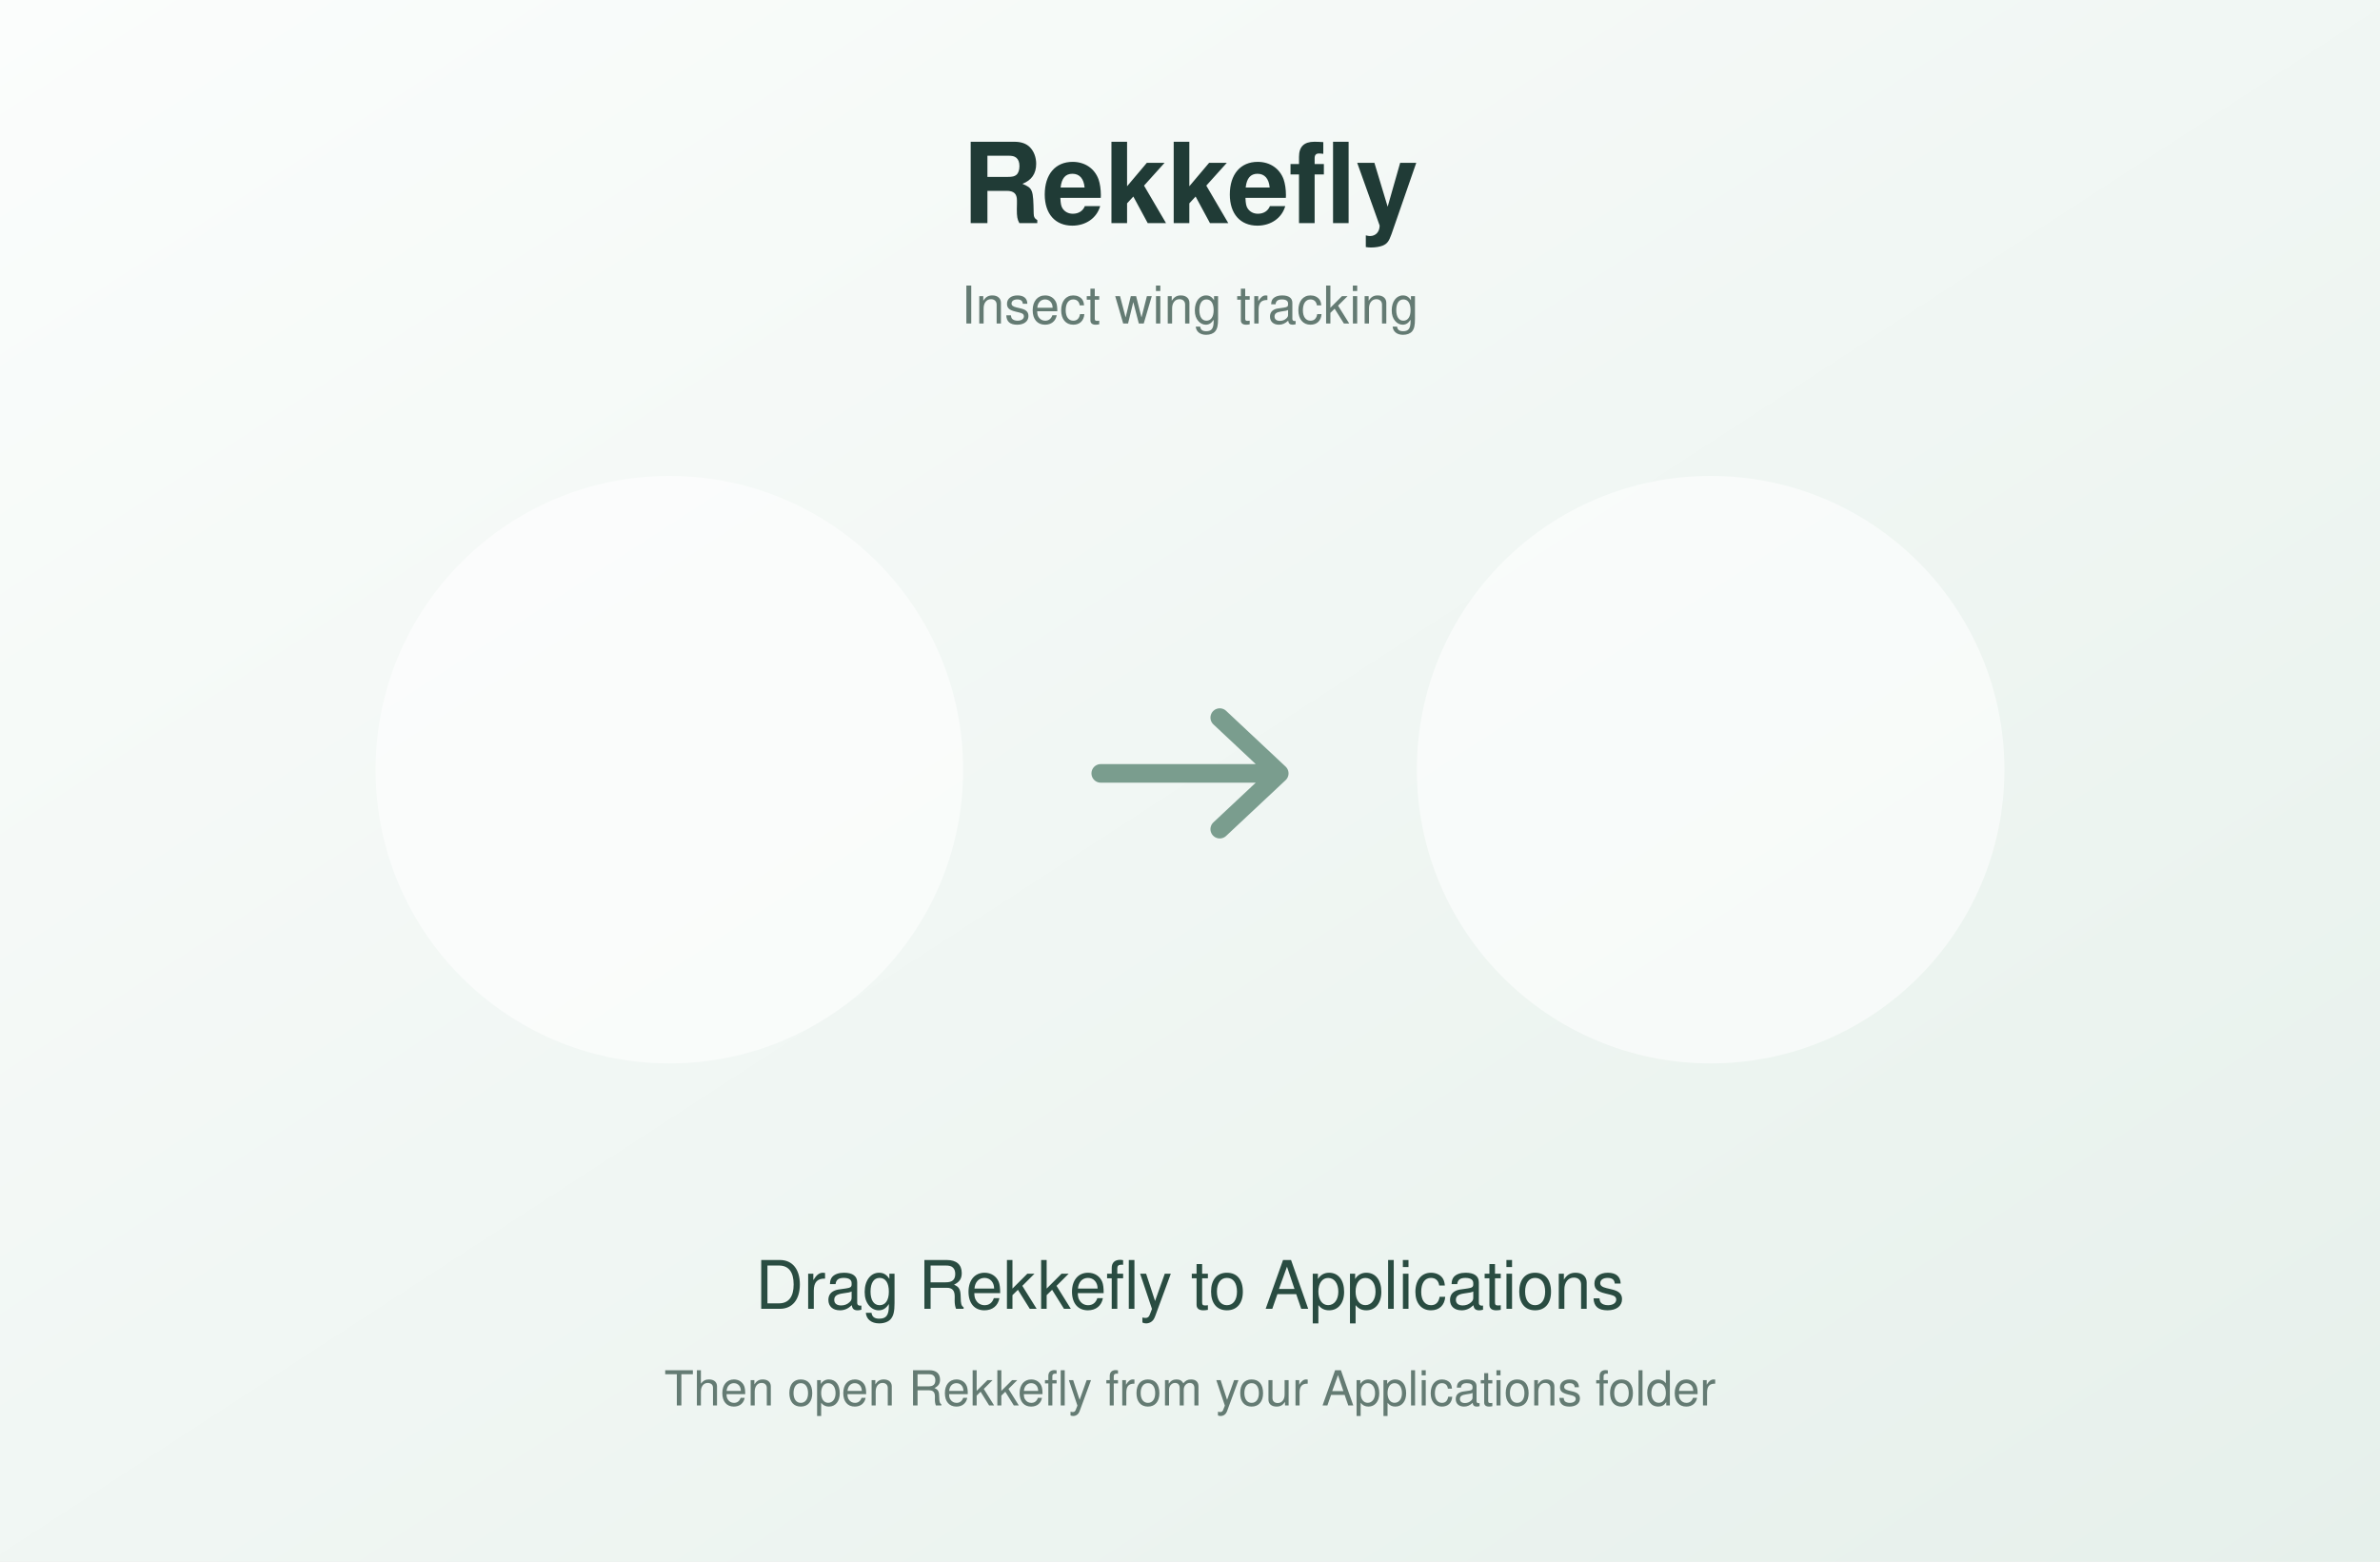
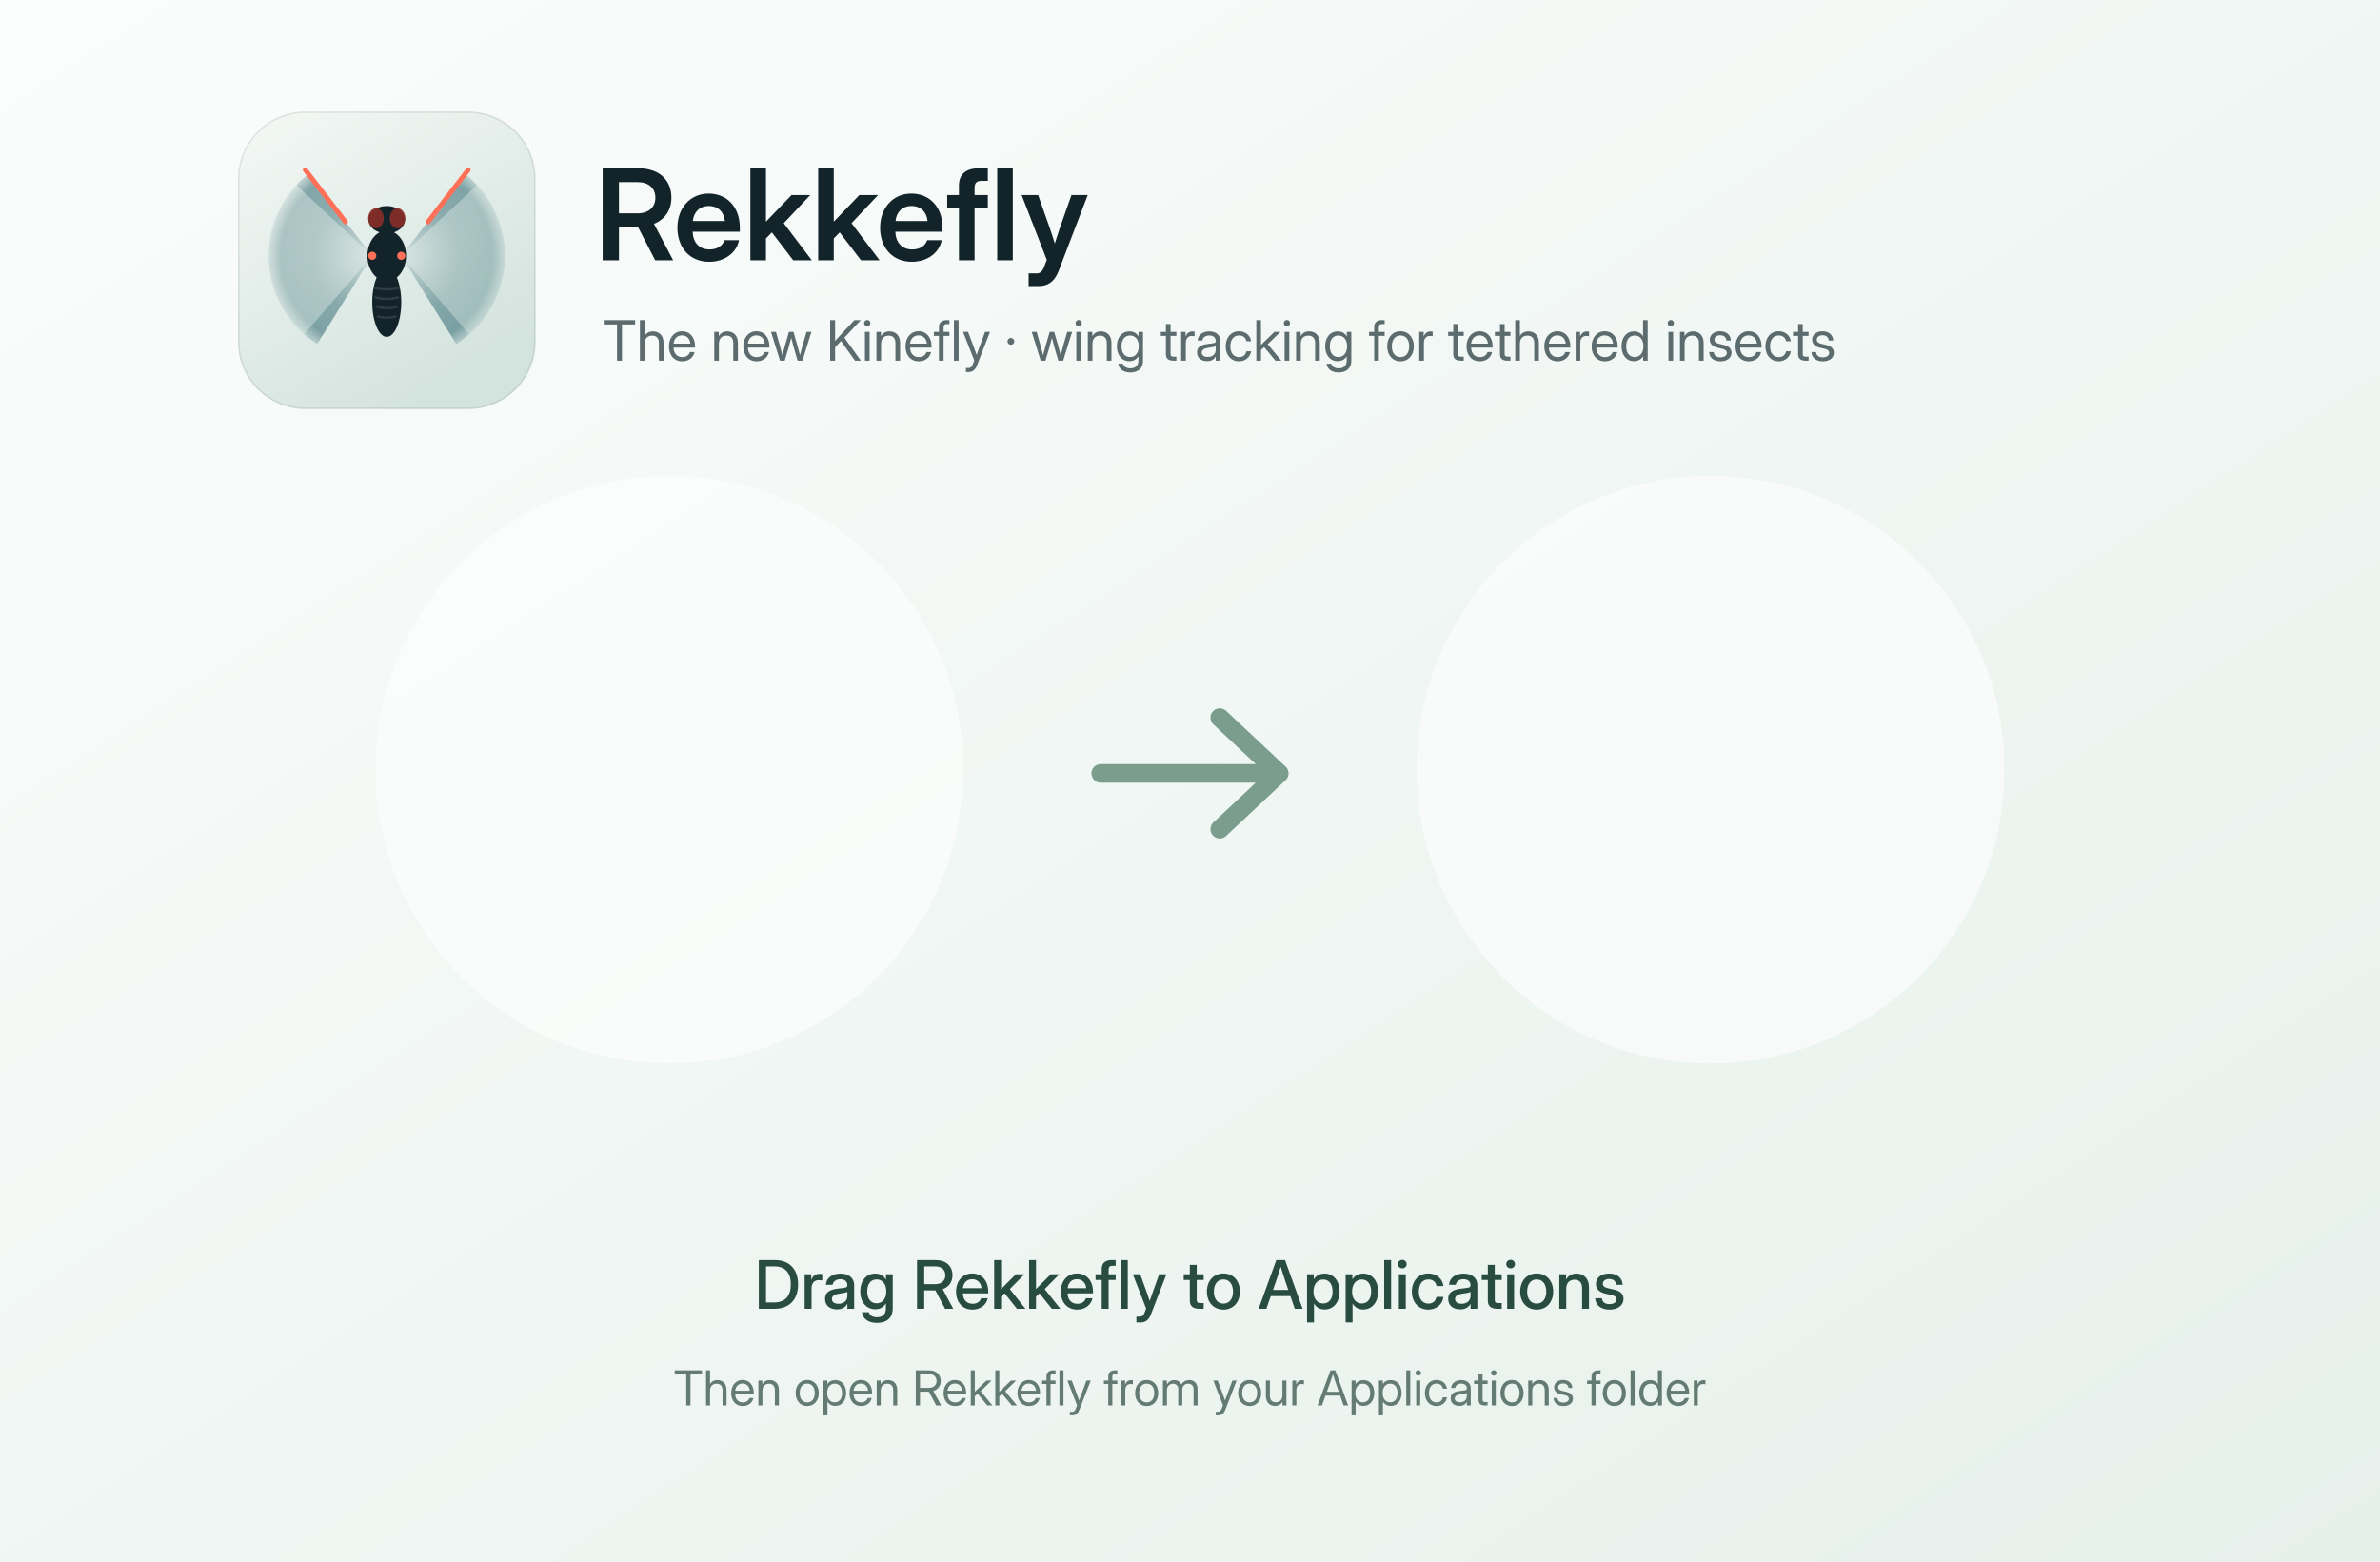
<svg xmlns="http://www.w3.org/2000/svg" width="640" height="420" viewBox="0 0 640 420">
  <defs>
-     <linearGradient id="b" x2="1" y2="1">
+     <linearGradient id="bg" x2="1" y2="1">
      <stop stop-color="#fbfdfc" />
      <stop offset="1" stop-color="#e6f0eb" />
    </linearGradient>
+     <linearGradient id="dtile" x1="0" y1="0" x2="0.6" y2="1">
+       <stop offset="0" stop-color="#f4f8f5" />
+       <stop offset="1" stop-color="#d3e3de" />
+     </linearGradient>
+     <clipPath id="dclip">
+       <rect x="64" y="30" width="80" height="80" rx="18.1" />
+     </clipPath>
  </defs>
-   <rect width="640" height="420" fill="url(#b)" />
-   <text x="320" y="60" text-anchor="middle" font-family="Helvetica Neue,Helvetica,sans-serif" font-size="30" font-weight="600" fill="#203b36">Rekkefly</text>
-   <text x="320" y="87" text-anchor="middle" font-family="Helvetica Neue,Helvetica,sans-serif" font-size="14" fill="#647b73">Insect wing tracking</text>
+   <rect width="640" height="420" fill="url(#bg)" />
+   <g>
+     <rect x="64" y="30" width="80" height="80" rx="18.1" fill="url(#dtile)" />
+   </g>
+   <g clip-path="url(#dclip)">
+     <radialGradient id="denv0" gradientUnits="userSpaceOnUse" cx="100.1" cy="68.8" r="28.0">
+       <stop offset="0" stop-color="#1f5c66" stop-opacity="0.04" />
+       <stop offset="0.55" stop-color="#1f5c66" stop-opacity="0.26" />
+       <stop offset="0.88" stop-color="#1f5c66" stop-opacity="0.30" />
+       <stop offset="1" stop-color="#1f5c66" stop-opacity="0.10" />
+     </radialGradient>
+     <path d="M100.1 68.8L85.3 92.5A28.0 28.0 0 0 1 82.9 46.8Z" fill="url(#denv0)" />
+     <path d="M100.1 68.8L79.7 49.8A28.0 28.0 0 0 1 82.9 46.8Z" fill="url(#denv0)" />
+     <path d="M100.1 68.8L85.3 92.5A28.0 28.0 0 0 1 81.8 89.9Z" fill="url(#denv0)" />
+     <radialGradient id="denv1" gradientUnits="userSpaceOnUse" cx="107.9" cy="68.8" r="28.0">
+       <stop offset="0" stop-color="#1f5c66" stop-opacity="0.04" />
+       <stop offset="0.55" stop-color="#1f5c66" stop-opacity="0.26" />
+       <stop offset="0.88" stop-color="#1f5c66" stop-opacity="0.30" />
+       <stop offset="1" stop-color="#1f5c66" stop-opacity="0.10" />
+     </radialGradient>
+     <path d="M107.9 68.8L125.1 46.8A28.0 28.0 0 0 1 122.7 92.5Z" fill="url(#denv1)" />
+     <path d="M107.9 68.8L126.2 89.9A28.0 28.0 0 0 1 122.7 92.5Z" fill="url(#denv1)" />
+     <path d="M107.9 68.8L125.1 46.8A28.0 28.0 0 0 1 128.3 49.8Z" fill="url(#denv1)" />
+     <path d="M92.9 59.7L82.1 45.7" stroke="#ff7059" stroke-width="1.3" stroke-linecap="round" />
+     <path d="M115.1 59.7L125.9 45.7" stroke="#ff7059" stroke-width="1.3" stroke-linecap="round" />
+     <ellipse cx="104.0" cy="81.3" rx="3.9" ry="9.3" fill="#122329" />
+     <path d="M100.5 77.4Q104.0 78.3 107.5 77.4" stroke="#ffffff" stroke-opacity="0.12" stroke-width="0.6" fill="none" />
+     <path d="M100.8 79.9Q104.0 80.9 107.2 79.9" stroke="#ffffff" stroke-opacity="0.12" stroke-width="0.6" fill="none" />
+     <path d="M101.1 82.4Q104.0 83.4 106.9 82.4" stroke="#ffffff" stroke-opacity="0.12" stroke-width="0.6" fill="none" />
+     <path d="M101.4 85.0Q104.0 85.9 106.6 85.0" stroke="#ffffff" stroke-opacity="0.12" stroke-width="0.6" fill="none" />
+     <ellipse cx="104.0" cy="68.8" rx="5.2" ry="6.8" fill="#122329" />
+     <ellipse cx="104.0" cy="59.1" rx="4.9" ry="3.7" fill="#122329" />
+     <ellipse cx="101.1" cy="58.7" rx="2.1" ry="2.7" fill="#8a2e27" opacity="0.9" />
+     <ellipse cx="106.9" cy="58.7" rx="2.1" ry="2.7" fill="#8a2e27" opacity="0.9" />
+     <circle cx="100.1" cy="68.8" r="1.1" fill="#ff7059" />
+     <circle cx="107.9" cy="68.8" r="1.1" fill="#ff7059" />
+   </g>
+   <rect x="64.2" y="30.2" width="79.6" height="79.6" rx="17.9" fill="none" stroke="#000000" stroke-opacity="0.08" stroke-width="0.4" />
+   <text x="160" y="70" font-family="Inter Display, Inter, Helvetica Neue, Arial, sans-serif" font-size="34" font-weight="600" fill="#122329">Rekkefly</text>
+   <text x="162" y="97" font-family="Inter Display, Inter, Helvetica Neue, Arial, sans-serif" font-size="15" fill="#5b6b6e">The new Kinefly · wing tracking for tethered insects</text>
  <circle cx="180" cy="207" r="79" fill="#fff" opacity=".58" />
  <circle cx="460" cy="207" r="79" fill="#fff" opacity=".58" />
  <path d="M296 208H342M328 193L344 208L328 223" fill="none" stroke="#7a9d8e" stroke-width="5" stroke-linecap="round" stroke-linejoin="round" />
-   <text x="320" y="352" text-anchor="middle" font-family="Helvetica Neue,Helvetica,sans-serif" font-size="18" font-weight="500" fill="#294c41">Drag Rekkefly to Applications</text>
-   <text x="320" y="378" text-anchor="middle" font-family="Helvetica Neue,Helvetica,sans-serif" font-size="13" fill="#647b73">Then open Rekkefly from your Applications folder</text>
+   <text x="320" y="352" text-anchor="middle" font-family="Inter Display, Inter, Helvetica Neue, Arial, sans-serif" font-size="18" font-weight="500" fill="#294c41">Drag Rekkefly to Applications</text>
+   <text x="320" y="378" text-anchor="middle" font-family="Inter Display, Inter, Helvetica Neue, Arial, sans-serif" font-size="13" fill="#647b73">Then open Rekkefly from your Applications folder</text>
</svg>
